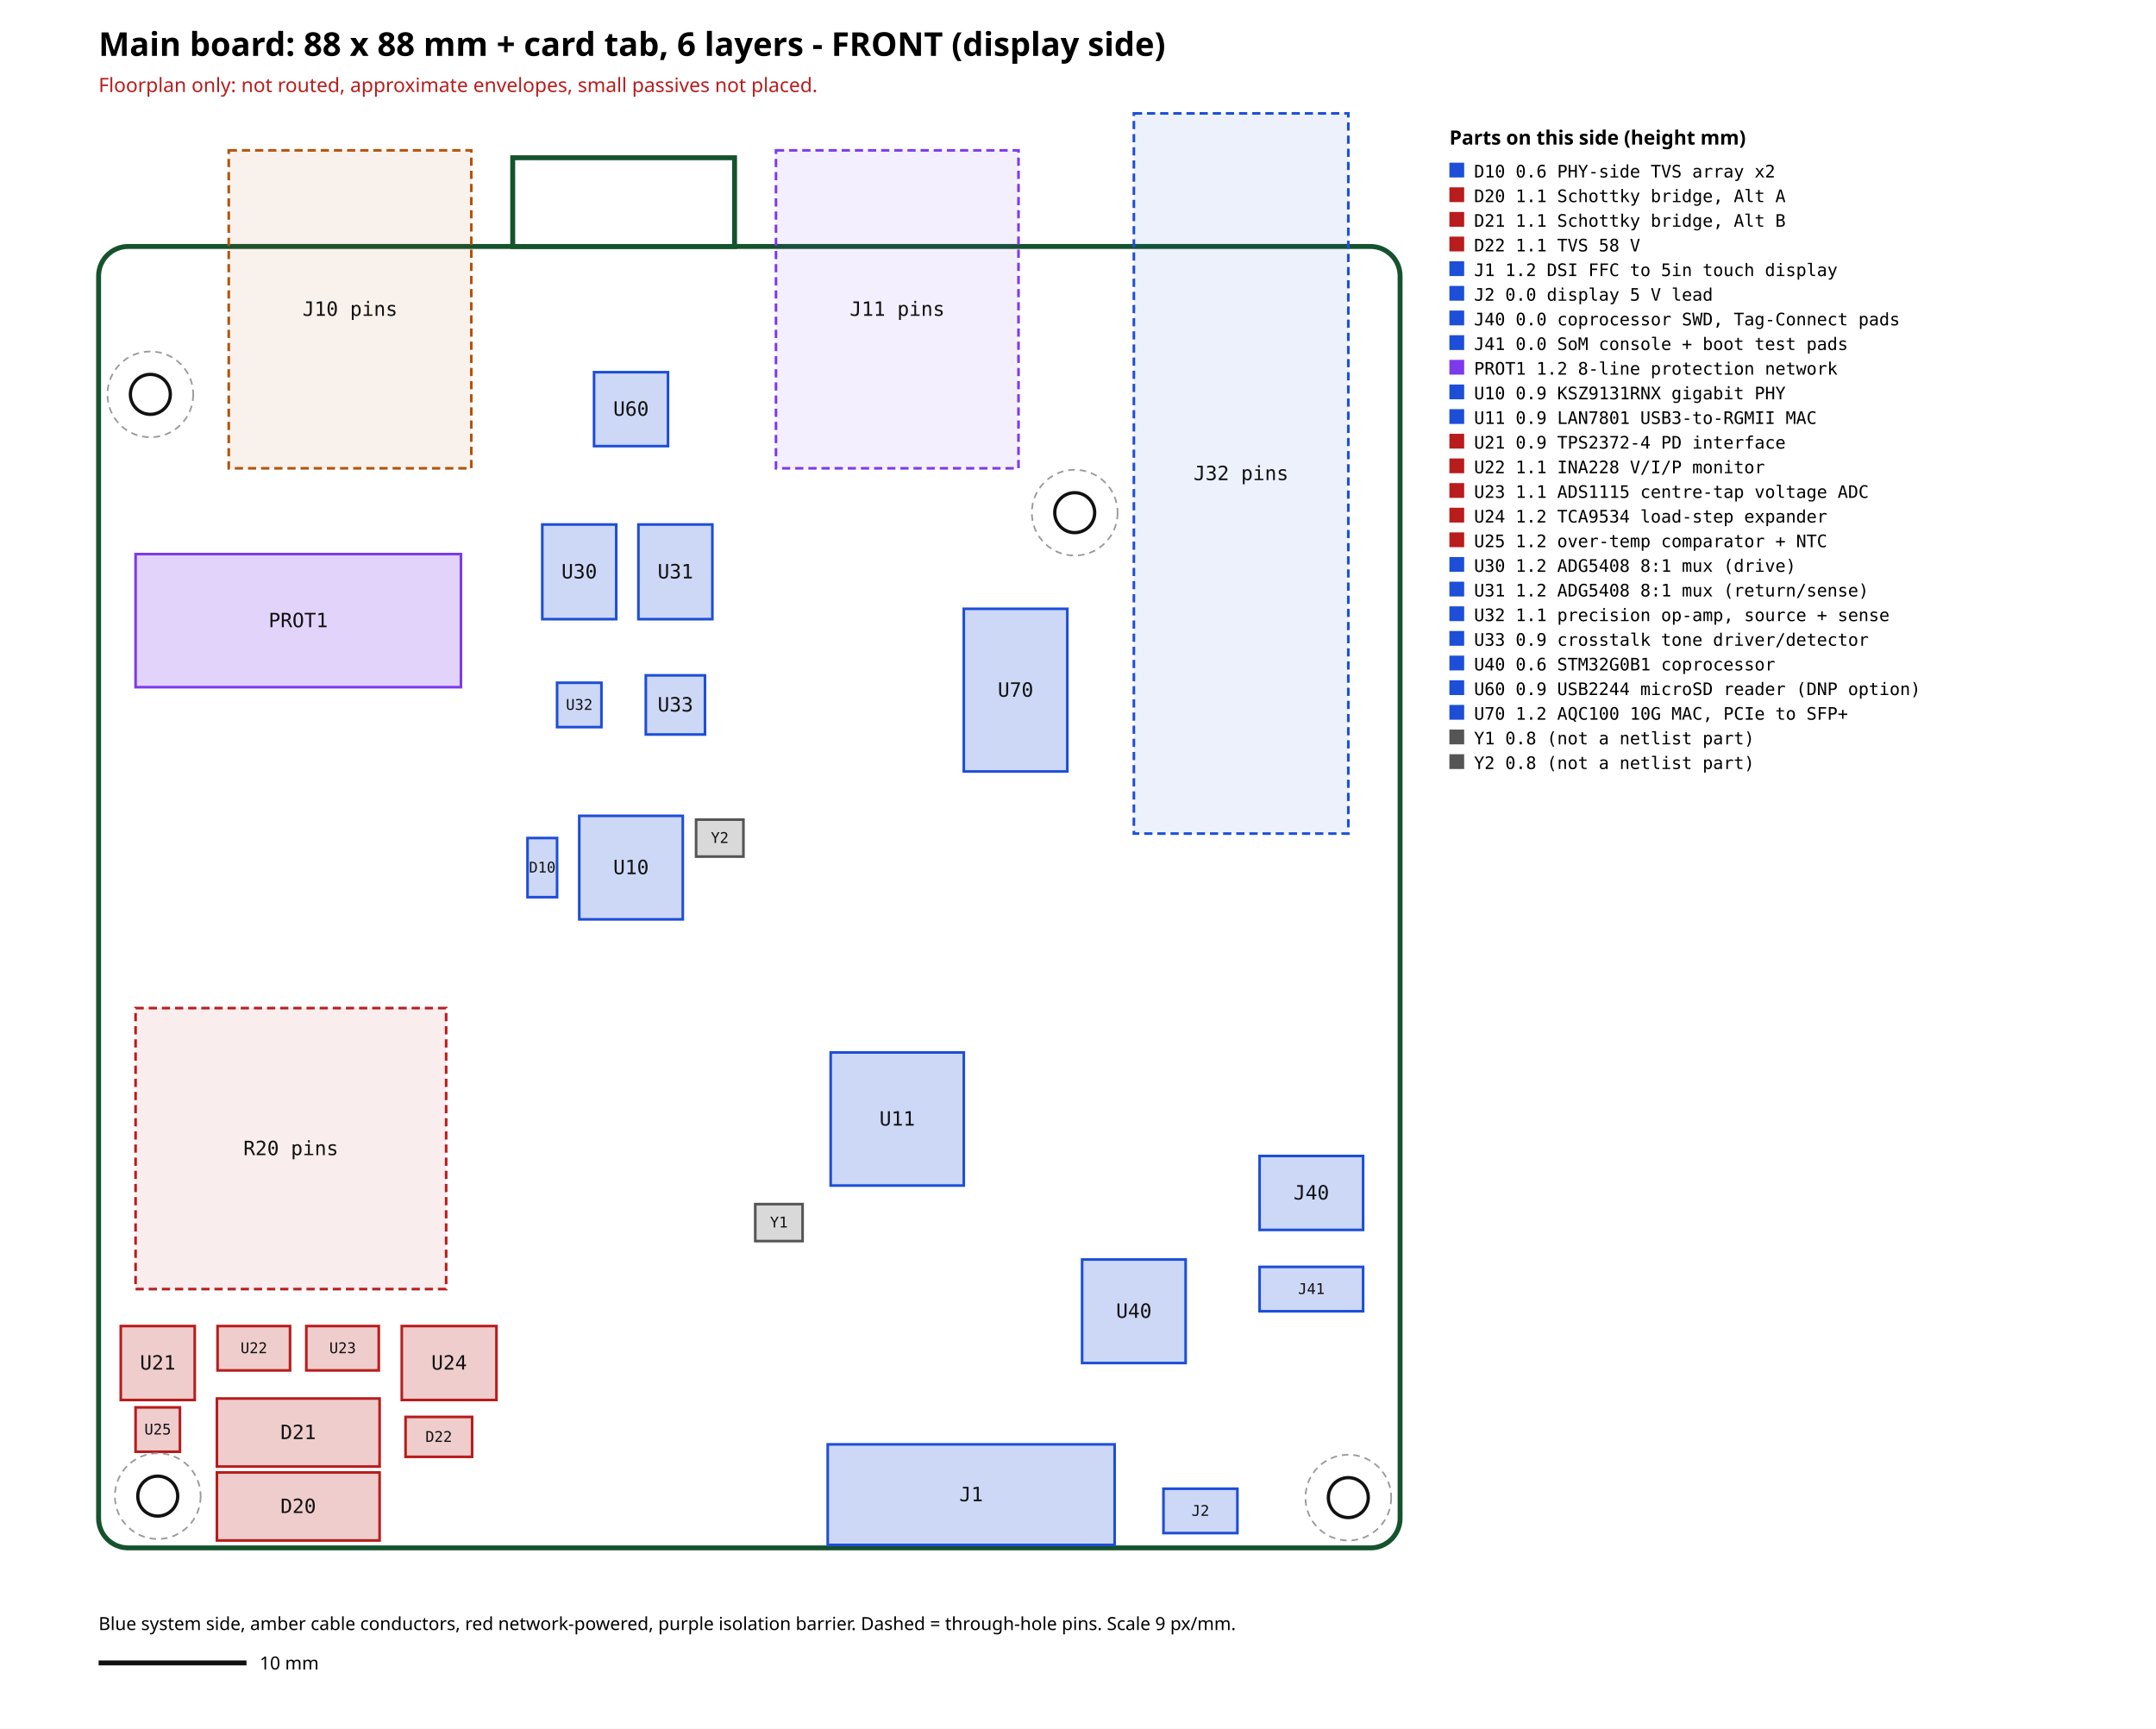
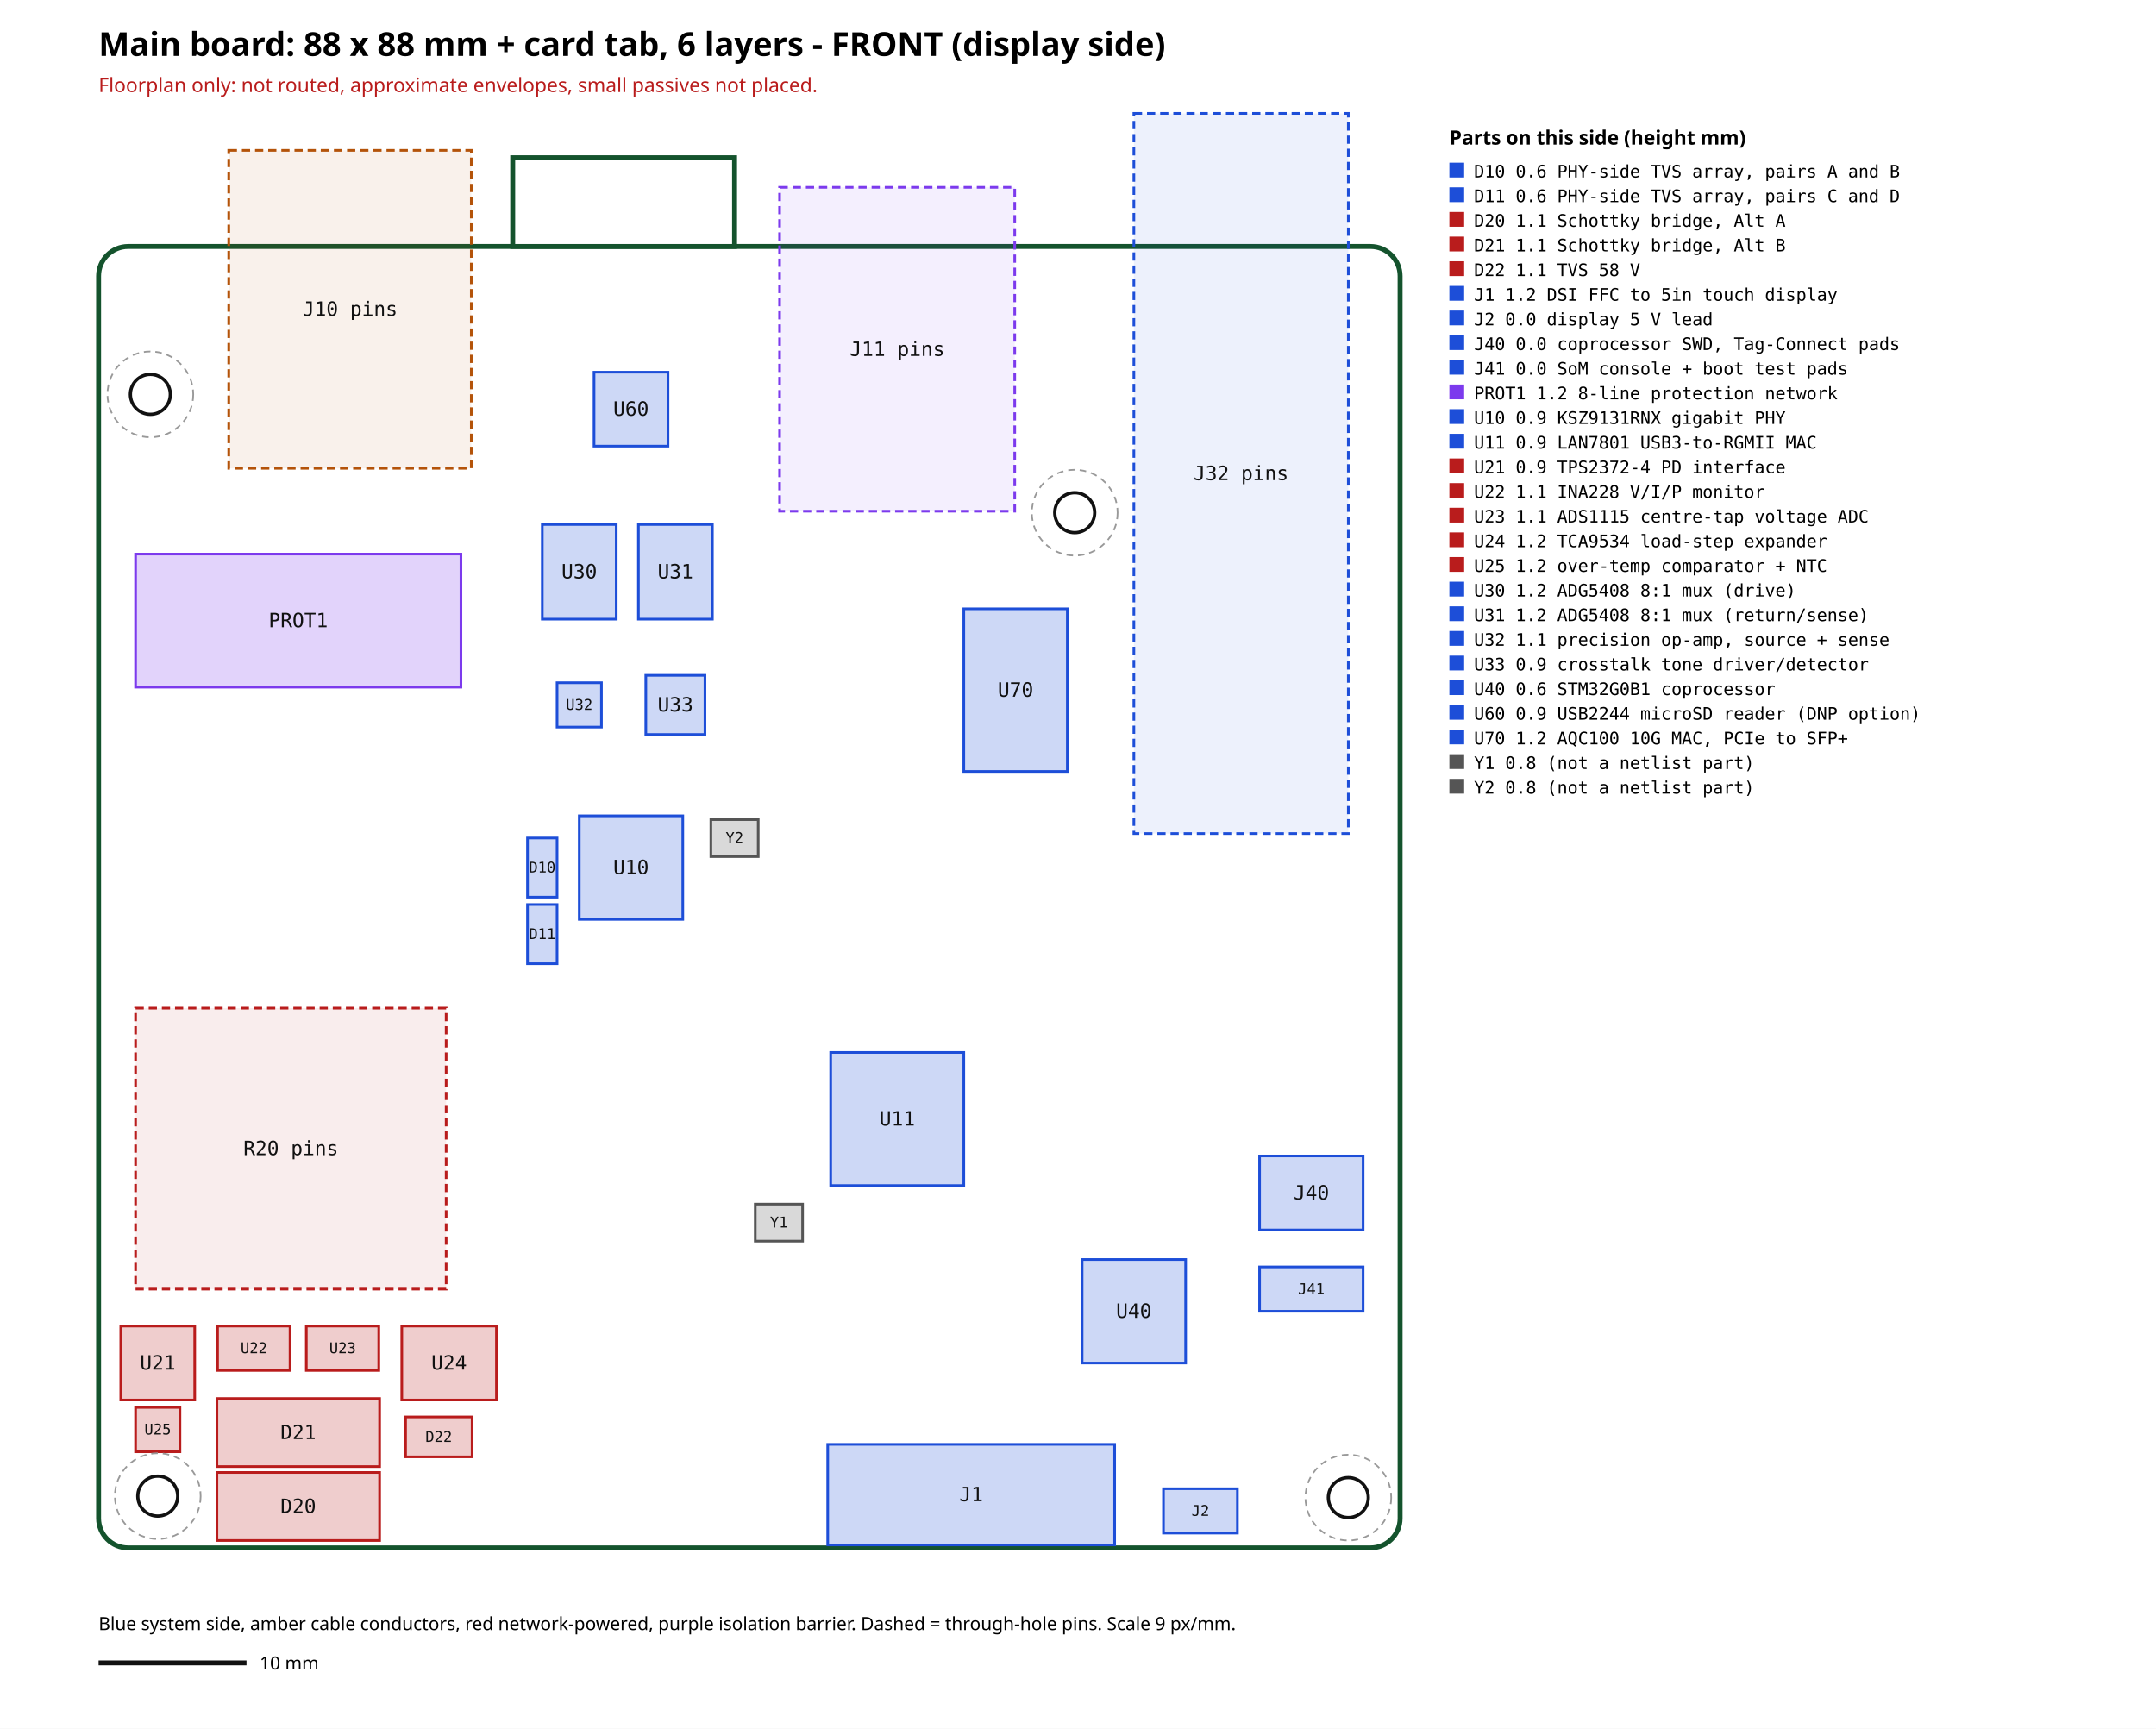
<svg xmlns="http://www.w3.org/2000/svg" viewBox="0 0 1312.0 1052.0" width="1312.0" height="1052.0">
  <rect width="1312.0" height="1052.0" fill="#fff" />
  <text x="60" y="34" font-size="20" font-weight="bold" font-family="sans-serif">Main board: 88 x 88 mm + card tab, 6 layers - FRONT (display side)</text>
  <text x="60" y="56" font-size="12" fill="#b91c1c" font-family="sans-serif">Floorplan only: not routed, approximate envelopes, small passives not placed.</text>
  <rect x="60.0" y="150.0" width="792.0" height="792.0" rx="18.0" fill="none" stroke="#14532d" stroke-width="3" />
  <rect x="312.0" y="96.0" width="135.0" height="54.0" fill="#fff" stroke="#14532d" stroke-width="3" />
  <rect x="139.2" y="91.5" width="147.6" height="193.5" fill="#b45309" fill-opacity="0.08" stroke="#b45309" stroke-width="1.6" stroke-dasharray="5 3" />
  <text x="213.0" y="192.2" font-size="12" text-anchor="middle" font-family="monospace" fill="#111">J10 pins</text>
-   <rect x="472.2" y="91.5" width="147.6" height="193.5" fill="#7c3aed" fill-opacity="0.08" stroke="#7c3aed" stroke-width="1.6" stroke-dasharray="5 3" />
-   <text x="546.0" y="192.2" font-size="12" text-anchor="middle" font-family="monospace" fill="#111">J11 pins</text>
+   <rect x="474.4" y="114.0" width="143.1" height="197.1" fill="#7c3aed" fill-opacity="0.08" stroke="#7c3aed" stroke-width="1.6" stroke-dasharray="5 3" />
+   <text x="546.0" y="216.6" font-size="12" text-anchor="middle" font-family="monospace" fill="#111">J11 pins</text>
  <rect x="690.0" y="69.0" width="130.5" height="438.3" fill="#1d4ed8" fill-opacity="0.08" stroke="#1d4ed8" stroke-width="1.6" stroke-dasharray="5 3" />
  <text x="755.2" y="292.2" font-size="12" text-anchor="middle" font-family="monospace" fill="#111">J32 pins</text>
  <rect x="82.5" y="613.5" width="189.0" height="171.0" fill="#b91c1c" fill-opacity="0.08" stroke="#b91c1c" stroke-width="1.6" stroke-dasharray="5 3" />
  <text x="177.0" y="703.0" font-size="12" text-anchor="middle" font-family="monospace" fill="#111">R20 pins</text>
  <rect x="82.5" y="337.2" width="198.0" height="81.0" fill="#7c3aed" fill-opacity="0.22" stroke="#7c3aed" stroke-width="1.6" />
  <text x="181.5" y="381.7" font-size="12" text-anchor="middle" font-family="monospace" fill="#111">PROT1</text>
  <rect x="330.0" y="319.2" width="45.0" height="57.6" fill="#1d4ed8" fill-opacity="0.22" stroke="#1d4ed8" stroke-width="1.6" />
  <text x="352.5" y="352.0" font-size="12" text-anchor="middle" font-family="monospace" fill="#111">U30</text>
  <rect x="388.5" y="319.2" width="45.0" height="57.6" fill="#1d4ed8" fill-opacity="0.22" stroke="#1d4ed8" stroke-width="1.6" />
  <text x="411.0" y="352.0" font-size="12" text-anchor="middle" font-family="monospace" fill="#111">U31</text>
  <rect x="339.0" y="415.5" width="27.0" height="27.0" fill="#1d4ed8" fill-opacity="0.22" stroke="#1d4ed8" stroke-width="1.6" />
  <text x="352.5" y="432.0" font-size="9" text-anchor="middle" font-family="monospace" fill="#111">U32</text>
  <rect x="393.0" y="411.0" width="36.0" height="36.0" fill="#1d4ed8" fill-opacity="0.22" stroke="#1d4ed8" stroke-width="1.6" />
  <text x="411.0" y="433.0" font-size="12" text-anchor="middle" font-family="monospace" fill="#111">U33</text>
  <rect x="352.5" y="496.5" width="63.0" height="63.0" fill="#1d4ed8" fill-opacity="0.22" stroke="#1d4ed8" stroke-width="1.6" />
  <text x="384.0" y="532.0" font-size="12" text-anchor="middle" font-family="monospace" fill="#111">U10</text>
  <rect x="321.0" y="510.0" width="18.0" height="36.0" fill="#1d4ed8" fill-opacity="0.22" stroke="#1d4ed8" stroke-width="1.6" />
  <text x="330.0" y="531.0" font-size="9" text-anchor="middle" font-family="monospace" fill="#111">D10</text>
-   <rect x="423.6" y="498.8" width="28.8" height="22.5" fill="#555" fill-opacity="0.22" stroke="#555" stroke-width="1.6" />
-   <text x="438.0" y="513.0" font-size="9" text-anchor="middle" font-family="monospace" fill="#111">Y2</text>
+   <rect x="321.0" y="550.5" width="18.0" height="36.0" fill="#1d4ed8" fill-opacity="0.22" stroke="#1d4ed8" stroke-width="1.6" />
+   <text x="330.0" y="571.5" font-size="9" text-anchor="middle" font-family="monospace" fill="#111">D11</text>
+   <rect x="432.6" y="498.8" width="28.8" height="22.5" fill="#555" fill-opacity="0.22" stroke="#555" stroke-width="1.6" />
+   <text x="447.0" y="513.0" font-size="9" text-anchor="middle" font-family="monospace" fill="#111">Y2</text>
  <rect x="505.5" y="640.5" width="81.0" height="81.0" fill="#1d4ed8" fill-opacity="0.22" stroke="#1d4ed8" stroke-width="1.6" />
  <text x="546.0" y="685.0" font-size="12" text-anchor="middle" font-family="monospace" fill="#111">U11</text>
  <rect x="459.6" y="732.8" width="28.8" height="22.5" fill="#555" fill-opacity="0.22" stroke="#555" stroke-width="1.6" />
  <text x="474.0" y="747.0" font-size="9" text-anchor="middle" font-family="monospace" fill="#111">Y1</text>
  <rect x="586.5" y="370.5" width="63.0" height="99.0" fill="#1d4ed8" fill-opacity="0.22" stroke="#1d4ed8" stroke-width="1.6" />
  <text x="618.0" y="424.0" font-size="12" text-anchor="middle" font-family="monospace" fill="#111">U70</text>
  <rect x="658.5" y="766.5" width="63.0" height="63.0" fill="#1d4ed8" fill-opacity="0.22" stroke="#1d4ed8" stroke-width="1.6" />
  <text x="690.0" y="802.0" font-size="12" text-anchor="middle" font-family="monospace" fill="#111">U40</text>
  <rect x="766.5" y="703.5" width="63.0" height="45.0" fill="#1d4ed8" fill-opacity="0.22" stroke="#1d4ed8" stroke-width="1.6" />
  <text x="798.0" y="730.0" font-size="12" text-anchor="middle" font-family="monospace" fill="#111">J40</text>
  <rect x="766.5" y="771.0" width="63.0" height="27.0" fill="#1d4ed8" fill-opacity="0.22" stroke="#1d4ed8" stroke-width="1.6" />
  <text x="798.0" y="787.5" font-size="9" text-anchor="middle" font-family="monospace" fill="#111">J41</text>
  <rect x="361.5" y="226.5" width="45.0" height="45.0" fill="#1d4ed8" fill-opacity="0.22" stroke="#1d4ed8" stroke-width="1.6" />
  <text x="384.0" y="253.0" font-size="12" text-anchor="middle" font-family="monospace" fill="#111">U60</text>
  <rect x="73.5" y="807.0" width="45.0" height="45.0" fill="#b91c1c" fill-opacity="0.22" stroke="#b91c1c" stroke-width="1.6" />
  <text x="96.0" y="833.5" font-size="12" text-anchor="middle" font-family="monospace" fill="#111">U21</text>
  <rect x="132.4" y="807.0" width="44.1" height="27.0" fill="#b91c1c" fill-opacity="0.22" stroke="#b91c1c" stroke-width="1.6" />
  <text x="154.5" y="823.5" font-size="9" text-anchor="middle" font-family="monospace" fill="#111">U22</text>
  <rect x="186.4" y="807.0" width="44.1" height="27.0" fill="#b91c1c" fill-opacity="0.22" stroke="#b91c1c" stroke-width="1.6" />
  <text x="208.5" y="823.5" font-size="9" text-anchor="middle" font-family="monospace" fill="#111">U23</text>
  <rect x="244.5" y="807.0" width="57.6" height="45.0" fill="#b91c1c" fill-opacity="0.22" stroke="#b91c1c" stroke-width="1.6" />
  <text x="273.3" y="833.5" font-size="12" text-anchor="middle" font-family="monospace" fill="#111">U24</text>
  <rect x="82.5" y="856.5" width="27.0" height="27.0" fill="#b91c1c" fill-opacity="0.22" stroke="#b91c1c" stroke-width="1.6" />
  <text x="96.0" y="873.0" font-size="9" text-anchor="middle" font-family="monospace" fill="#111">U25</text>
  <rect x="132.0" y="851.1" width="99.0" height="41.4" fill="#b91c1c" fill-opacity="0.22" stroke="#b91c1c" stroke-width="1.6" />
  <text x="181.5" y="875.8" font-size="12" text-anchor="middle" font-family="monospace" fill="#111">D21</text>
  <rect x="132.0" y="896.1" width="99.0" height="41.4" fill="#b91c1c" fill-opacity="0.22" stroke="#b91c1c" stroke-width="1.6" />
  <text x="181.5" y="920.8" font-size="12" text-anchor="middle" font-family="monospace" fill="#111">D20</text>
  <rect x="246.8" y="862.3" width="40.5" height="24.3" fill="#b91c1c" fill-opacity="0.22" stroke="#b91c1c" stroke-width="1.6" />
  <text x="267.0" y="877.5" font-size="9" text-anchor="middle" font-family="monospace" fill="#111">D22</text>
  <rect x="503.7" y="879.0" width="174.6" height="61.2" fill="#1d4ed8" fill-opacity="0.22" stroke="#1d4ed8" stroke-width="1.6" />
  <text x="591.0" y="913.6" font-size="12" text-anchor="middle" font-family="monospace" fill="#111">J1</text>
  <rect x="708.0" y="906.0" width="45.0" height="27.0" fill="#1d4ed8" fill-opacity="0.22" stroke="#1d4ed8" stroke-width="1.6" />
  <text x="730.5" y="922.5" font-size="9" text-anchor="middle" font-family="monospace" fill="#111">J2</text>
  <circle cx="91.5" cy="240.0" r="12.15" fill="#fff" stroke="#111" stroke-width="2" />
  <circle cx="91.5" cy="240.0" r="26.1" fill="none" stroke="#999" stroke-dasharray="4 3" />
  <circle cx="654.0" cy="312.0" r="12.15" fill="#fff" stroke="#111" stroke-width="2" />
  <circle cx="654.0" cy="312.0" r="26.1" fill="none" stroke="#999" stroke-dasharray="4 3" />
  <circle cx="96.0" cy="910.5" r="12.15" fill="#fff" stroke="#111" stroke-width="2" />
  <circle cx="96.0" cy="910.5" r="26.1" fill="none" stroke="#999" stroke-dasharray="4 3" />
  <circle cx="820.5" cy="911.4" r="12.15" fill="#fff" stroke="#111" stroke-width="2" />
  <circle cx="820.5" cy="911.4" r="26.1" fill="none" stroke="#999" stroke-dasharray="4 3" />
  <text x="882.0" y="88" font-size="12" font-weight="bold" font-family="sans-serif">Parts on this side (height mm)</text>
  <rect x="882.0" y="99" width="9" height="9" fill="#1d4ed8" />
-   <text x="897.0" y="108" font-size="10.5" font-family="monospace">D10     0.6  PHY-side TVS array x2</text>
-   <rect x="882.0" y="114" width="9" height="9" fill="#b91c1c" />
-   <text x="897.0" y="123" font-size="10.5" font-family="monospace">D20     1.1  Schottky bridge, Alt A</text>
+   <text x="897.0" y="108" font-size="10.5" font-family="monospace">D10     0.6  PHY-side TVS array, pairs A and B</text>
+   <rect x="882.0" y="114" width="9" height="9" fill="#1d4ed8" />
+   <text x="897.0" y="123" font-size="10.5" font-family="monospace">D11     0.6  PHY-side TVS array, pairs C and D</text>
  <rect x="882.0" y="129" width="9" height="9" fill="#b91c1c" />
-   <text x="897.0" y="138" font-size="10.5" font-family="monospace">D21     1.1  Schottky bridge, Alt B</text>
+   <text x="897.0" y="138" font-size="10.5" font-family="monospace">D20     1.1  Schottky bridge, Alt A</text>
  <rect x="882.0" y="144" width="9" height="9" fill="#b91c1c" />
-   <text x="897.0" y="153" font-size="10.5" font-family="monospace">D22     1.1  TVS 58 V</text>
-   <rect x="882.0" y="159" width="9" height="9" fill="#1d4ed8" />
-   <text x="897.0" y="168" font-size="10.5" font-family="monospace">J1      1.2  DSI FFC to 5in touch display</text>
+   <text x="897.0" y="153" font-size="10.5" font-family="monospace">D21     1.1  Schottky bridge, Alt B</text>
+   <rect x="882.0" y="159" width="9" height="9" fill="#b91c1c" />
+   <text x="897.0" y="168" font-size="10.5" font-family="monospace">D22     1.1  TVS 58 V</text>
  <rect x="882.0" y="174" width="9" height="9" fill="#1d4ed8" />
-   <text x="897.0" y="183" font-size="10.5" font-family="monospace">J2      0.0  display 5 V lead</text>
+   <text x="897.0" y="183" font-size="10.5" font-family="monospace">J1      1.2  DSI FFC to 5in touch display</text>
  <rect x="882.0" y="189" width="9" height="9" fill="#1d4ed8" />
-   <text x="897.0" y="198" font-size="10.5" font-family="monospace">J40     0.0  coprocessor SWD, Tag-Connect pads</text>
+   <text x="897.0" y="198" font-size="10.5" font-family="monospace">J2      0.0  display 5 V lead</text>
  <rect x="882.0" y="204" width="9" height="9" fill="#1d4ed8" />
-   <text x="897.0" y="213" font-size="10.5" font-family="monospace">J41     0.0  SoM console + boot test pads</text>
-   <rect x="882.0" y="219" width="9" height="9" fill="#7c3aed" />
-   <text x="897.0" y="228" font-size="10.5" font-family="monospace">PROT1   1.2  8-line protection network</text>
-   <rect x="882.0" y="234" width="9" height="9" fill="#1d4ed8" />
-   <text x="897.0" y="243" font-size="10.5" font-family="monospace">U10     0.9  KSZ9131RNX gigabit PHY</text>
+   <text x="897.0" y="213" font-size="10.5" font-family="monospace">J40     0.0  coprocessor SWD, Tag-Connect pads</text>
+   <rect x="882.0" y="219" width="9" height="9" fill="#1d4ed8" />
+   <text x="897.0" y="228" font-size="10.5" font-family="monospace">J41     0.0  SoM console + boot test pads</text>
+   <rect x="882.0" y="234" width="9" height="9" fill="#7c3aed" />
+   <text x="897.0" y="243" font-size="10.5" font-family="monospace">PROT1   1.2  8-line protection network</text>
  <rect x="882.0" y="249" width="9" height="9" fill="#1d4ed8" />
-   <text x="897.0" y="258" font-size="10.5" font-family="monospace">U11     0.9  LAN7801 USB3-to-RGMII MAC</text>
-   <rect x="882.0" y="264" width="9" height="9" fill="#b91c1c" />
-   <text x="897.0" y="273" font-size="10.5" font-family="monospace">U21     0.9  TPS2372-4 PD interface</text>
+   <text x="897.0" y="258" font-size="10.5" font-family="monospace">U10     0.9  KSZ9131RNX gigabit PHY</text>
+   <rect x="882.0" y="264" width="9" height="9" fill="#1d4ed8" />
+   <text x="897.0" y="273" font-size="10.5" font-family="monospace">U11     0.9  LAN7801 USB3-to-RGMII MAC</text>
  <rect x="882.0" y="279" width="9" height="9" fill="#b91c1c" />
-   <text x="897.0" y="288" font-size="10.5" font-family="monospace">U22     1.1  INA228 V/I/P monitor</text>
+   <text x="897.0" y="288" font-size="10.5" font-family="monospace">U21     0.9  TPS2372-4 PD interface</text>
  <rect x="882.0" y="294" width="9" height="9" fill="#b91c1c" />
-   <text x="897.0" y="303" font-size="10.5" font-family="monospace">U23     1.1  ADS1115 centre-tap voltage ADC</text>
+   <text x="897.0" y="303" font-size="10.5" font-family="monospace">U22     1.1  INA228 V/I/P monitor</text>
  <rect x="882.0" y="309" width="9" height="9" fill="#b91c1c" />
-   <text x="897.0" y="318" font-size="10.5" font-family="monospace">U24     1.2  TCA9534 load-step expander</text>
+   <text x="897.0" y="318" font-size="10.5" font-family="monospace">U23     1.1  ADS1115 centre-tap voltage ADC</text>
  <rect x="882.0" y="324" width="9" height="9" fill="#b91c1c" />
-   <text x="897.0" y="333" font-size="10.5" font-family="monospace">U25     1.2  over-temp comparator + NTC</text>
-   <rect x="882.0" y="339" width="9" height="9" fill="#1d4ed8" />
-   <text x="897.0" y="348" font-size="10.5" font-family="monospace">U30     1.2  ADG5408 8:1 mux (drive)</text>
+   <text x="897.0" y="333" font-size="10.5" font-family="monospace">U24     1.2  TCA9534 load-step expander</text>
+   <rect x="882.0" y="339" width="9" height="9" fill="#b91c1c" />
+   <text x="897.0" y="348" font-size="10.5" font-family="monospace">U25     1.2  over-temp comparator + NTC</text>
  <rect x="882.0" y="354" width="9" height="9" fill="#1d4ed8" />
-   <text x="897.0" y="363" font-size="10.5" font-family="monospace">U31     1.2  ADG5408 8:1 mux (return/sense)</text>
+   <text x="897.0" y="363" font-size="10.5" font-family="monospace">U30     1.2  ADG5408 8:1 mux (drive)</text>
  <rect x="882.0" y="369" width="9" height="9" fill="#1d4ed8" />
-   <text x="897.0" y="378" font-size="10.5" font-family="monospace">U32     1.1  precision op-amp, source + sense</text>
+   <text x="897.0" y="378" font-size="10.5" font-family="monospace">U31     1.2  ADG5408 8:1 mux (return/sense)</text>
  <rect x="882.0" y="384" width="9" height="9" fill="#1d4ed8" />
-   <text x="897.0" y="393" font-size="10.5" font-family="monospace">U33     0.9  crosstalk tone driver/detector</text>
+   <text x="897.0" y="393" font-size="10.5" font-family="monospace">U32     1.1  precision op-amp, source + sense</text>
  <rect x="882.0" y="399" width="9" height="9" fill="#1d4ed8" />
-   <text x="897.0" y="408" font-size="10.5" font-family="monospace">U40     0.6  STM32G0B1 coprocessor</text>
+   <text x="897.0" y="408" font-size="10.5" font-family="monospace">U33     0.9  crosstalk tone driver/detector</text>
  <rect x="882.0" y="414" width="9" height="9" fill="#1d4ed8" />
-   <text x="897.0" y="423" font-size="10.5" font-family="monospace">U60     0.9  USB2244 microSD reader (DNP option)</text>
+   <text x="897.0" y="423" font-size="10.5" font-family="monospace">U40     0.6  STM32G0B1 coprocessor</text>
  <rect x="882.0" y="429" width="9" height="9" fill="#1d4ed8" />
-   <text x="897.0" y="438" font-size="10.5" font-family="monospace">U70     1.2  AQC100 10G MAC, PCIe to SFP+</text>
-   <rect x="882.0" y="444" width="9" height="9" fill="#555" />
-   <text x="897.0" y="453" font-size="10.5" font-family="monospace">Y1      0.8  (not a netlist part)</text>
+   <text x="897.0" y="438" font-size="10.5" font-family="monospace">U60     0.9  USB2244 microSD reader (DNP option)</text>
+   <rect x="882.0" y="444" width="9" height="9" fill="#1d4ed8" />
+   <text x="897.0" y="453" font-size="10.5" font-family="monospace">U70     1.2  AQC100 10G MAC, PCIe to SFP+</text>
  <rect x="882.0" y="459" width="9" height="9" fill="#555" />
-   <text x="897.0" y="468" font-size="10.5" font-family="monospace">Y2      0.8  (not a netlist part)</text>
+   <text x="897.0" y="468" font-size="10.5" font-family="monospace">Y1      0.8  (not a netlist part)</text>
+   <rect x="882.0" y="474" width="9" height="9" fill="#555" />
+   <text x="897.0" y="483" font-size="10.5" font-family="monospace">Y2      0.8  (not a netlist part)</text>
  <text x="60" y="992.0" font-size="11" font-family="sans-serif">Blue system side, amber cable conductors, red network-powered, purple isolation barrier. Dashed = through-hole pins. Scale 9 px/mm.</text>
  <line x1="60" y1="1012.0" x2="150.0" y2="1012.0" stroke="#111" stroke-width="3" />
  <text x="158.0" y="1016.0" font-size="11" font-family="sans-serif">10 mm</text>
</svg>
